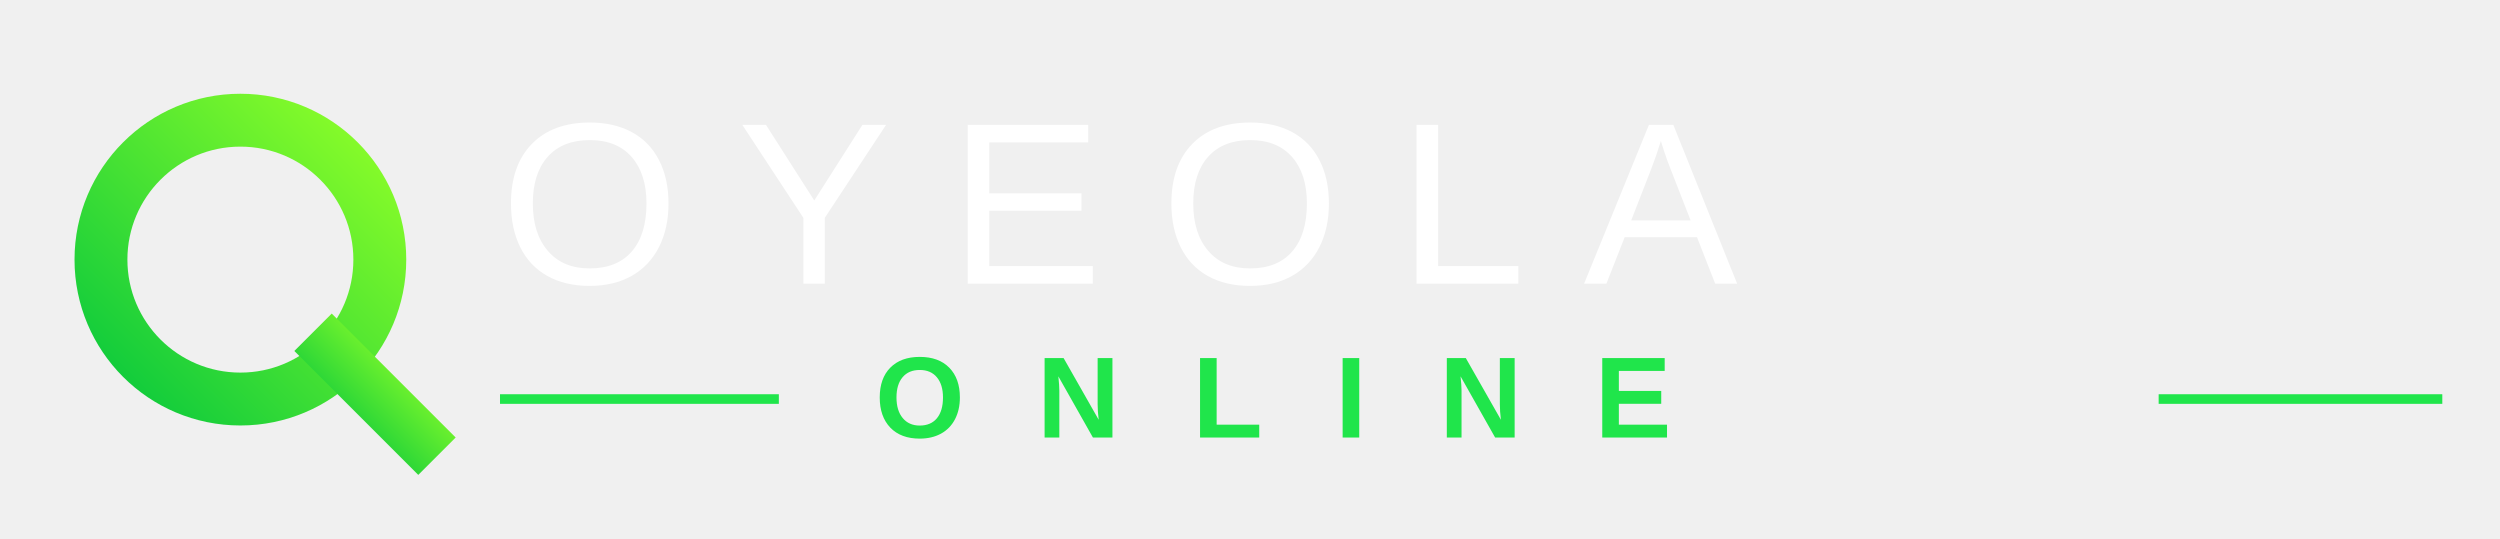
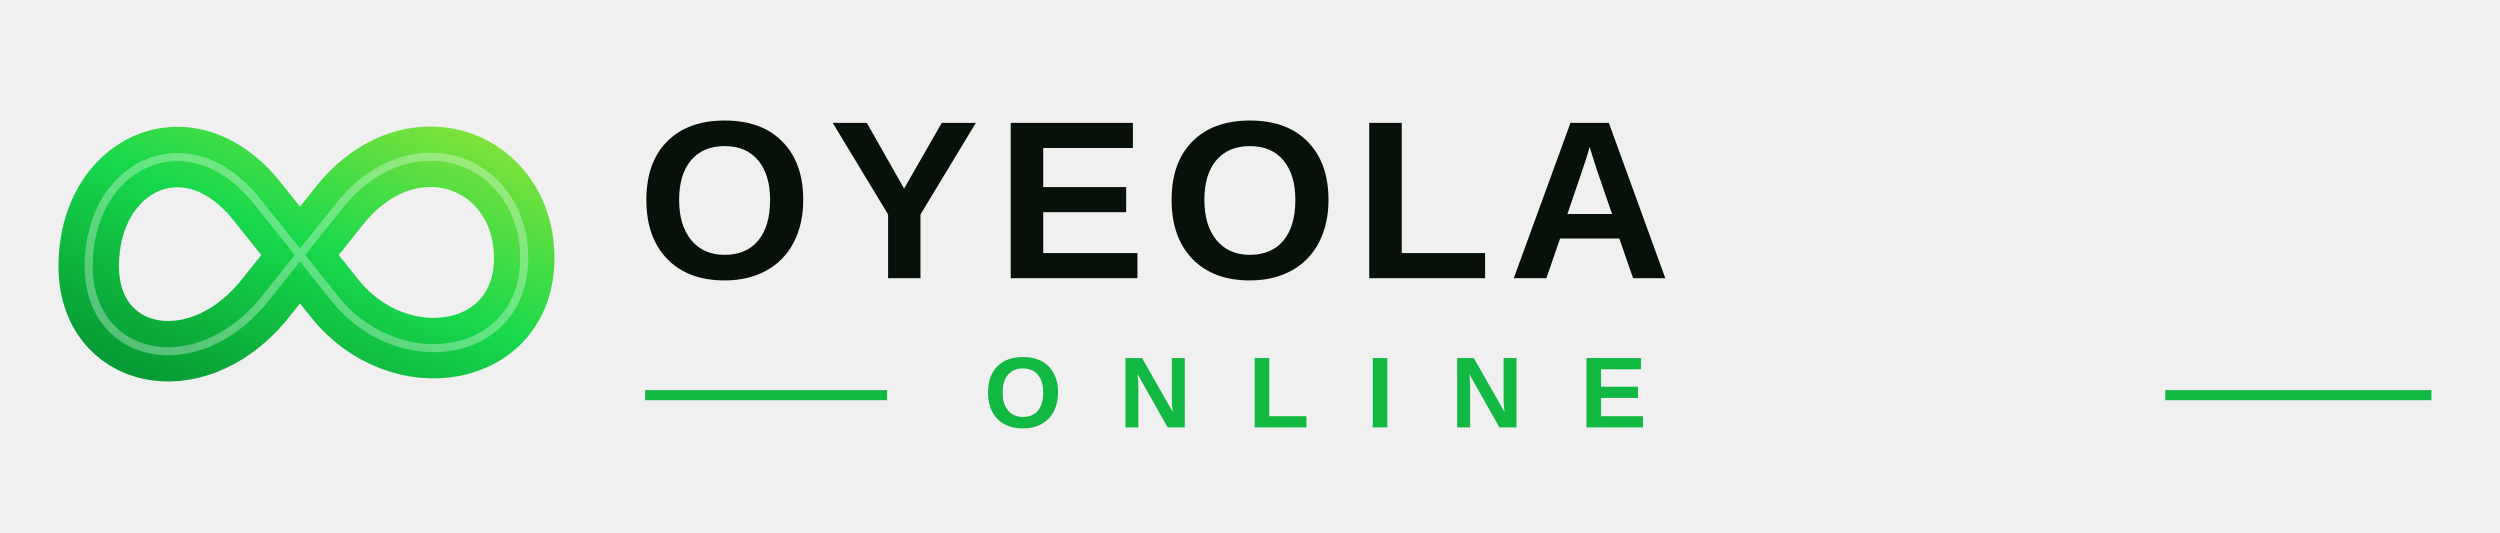
- <svg xmlns="http://www.w3.org/2000/svg" width="520" height="112" viewBox="0 0 520 112" role="img" aria-label="Oyeola Online">
+ <svg xmlns="http://www.w3.org/2000/svg" width="620" height="132" viewBox="0 0 620 132" role="img" aria-label="Oyeola Online">
  <defs>
    <linearGradient id="g" x1="0" y1="1" x2="1" y2="0">
-       <stop offset="0" stop-color="#08c83d" />
-       <stop offset="1" stop-color="#8fff28" />
+       <stop offset="0" stop-color="#079b35" />
+       <stop offset=".52" stop-color="#18d84c" />
+       <stop offset="1" stop-color="#7de23b" />
    </linearGradient>
  </defs>
-   <g transform="translate(8 12)">
-     <circle cx="42" cy="42" r="29" fill="none" stroke="url(#g)" stroke-width="11" />
-     <path d="M61 61 79 79" stroke="url(#g)" stroke-width="11" stroke-linecap="square" />
+   <g transform="translate(4 7)">
+     <path d="M18 59C18 34 42 22 59 42L79 67C95 87 126 82 126 57C126 33 99 22 81 43L61 68C44 88 18 82 18 59Z" fill="none" stroke="url(#g)" stroke-width="15" stroke-linecap="round" stroke-linejoin="round" />
+     <path d="M18 59C18 34 42 22 59 42L79 67C95 87 126 82 126 57C126 33 99 22 81 43L61 68C44 88 18 82 18 59Z" fill="none" stroke="#ffffff" stroke-opacity=".32" stroke-width="2" stroke-linecap="round" />
  </g>
-   <text x="104" y="59" font-family="Poppins,Arial,sans-serif" font-size="48" font-weight="500" letter-spacing="12" fill="#ffffff">OYEOLA</text>
-   <line x1="104" y1="83" x2="162" y2="83" stroke="#20e54b" stroke-width="2" />
-   <text x="182" y="91" font-family="Poppins,Arial,sans-serif" font-size="24" font-weight="700" letter-spacing="15" fill="#20e54b">ONLINE</text>
-   <line x1="449" y1="83" x2="508" y2="83" stroke="#20e54b" stroke-width="2" />
+   <text x="158" y="69" font-family="Poppins,Arial,sans-serif" font-size="56" font-weight="700" letter-spacing="4" fill="#071009">OYEOLA</text>
+   <line x1="160" y1="98" x2="220" y2="98" stroke="#11b842" stroke-width="2.5" />
+   <text x="244" y="106" font-family="Poppins,Arial,sans-serif" font-size="25" font-weight="600" letter-spacing="14" fill="#11b842">ONLINE</text>
+   <line x1="537" y1="98" x2="603" y2="98" stroke="#11b842" stroke-width="2.5" />
</svg>
